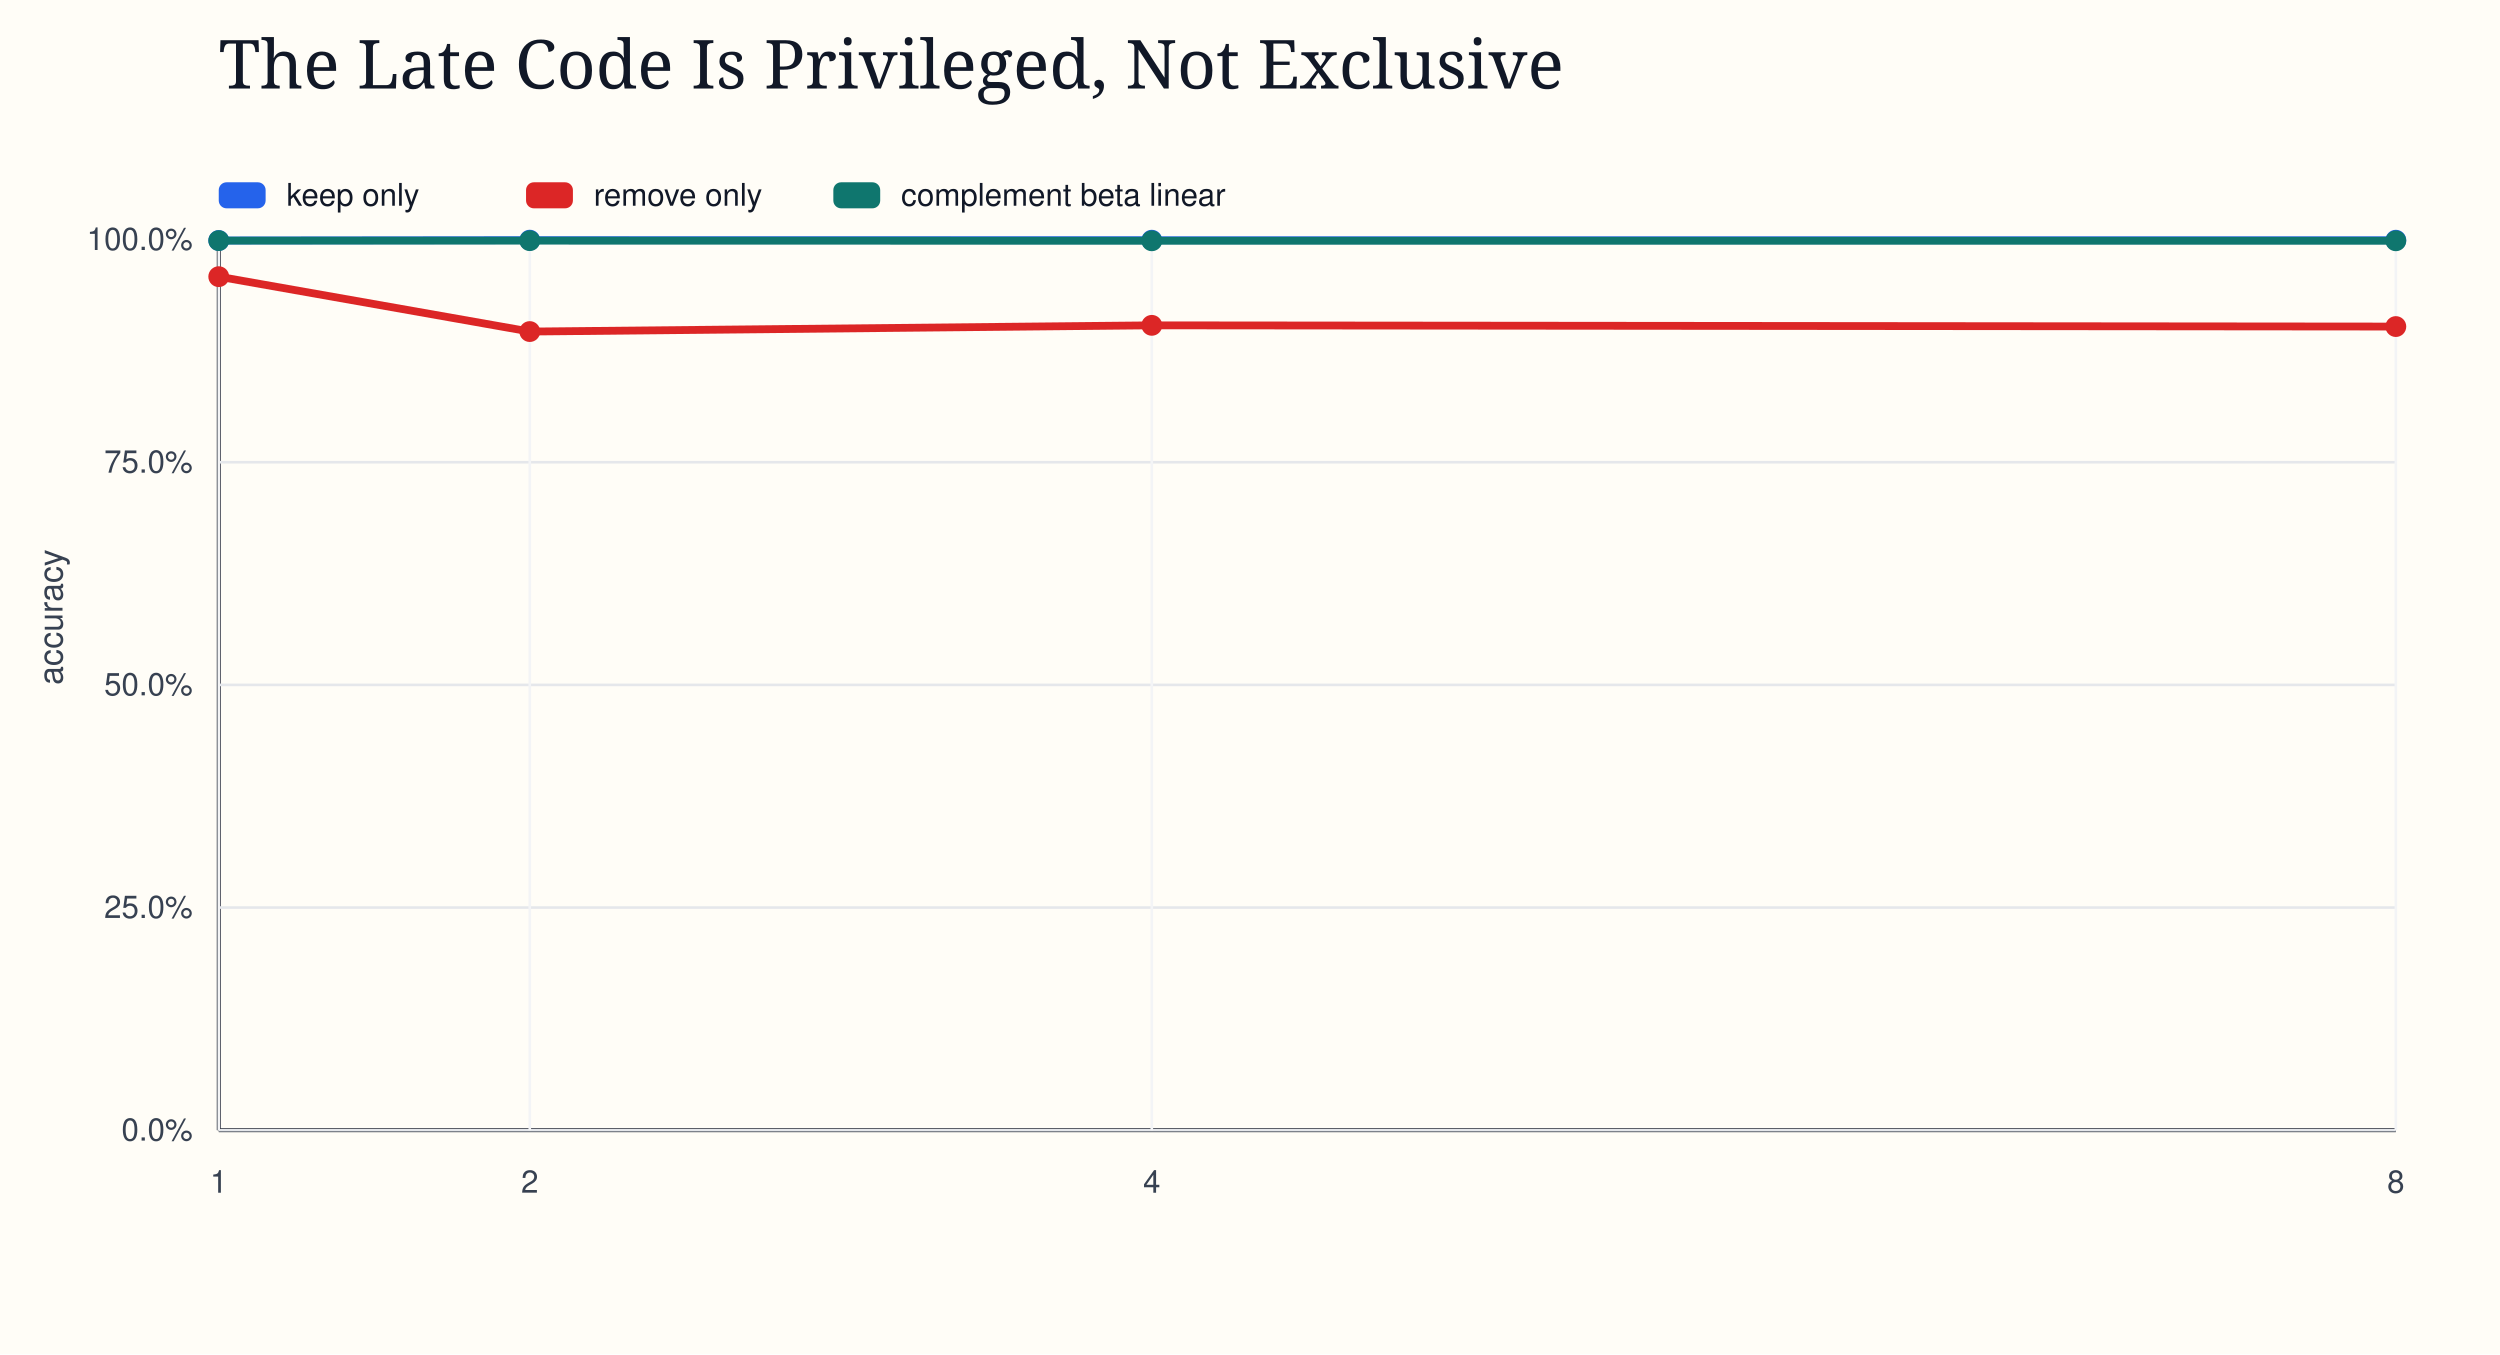
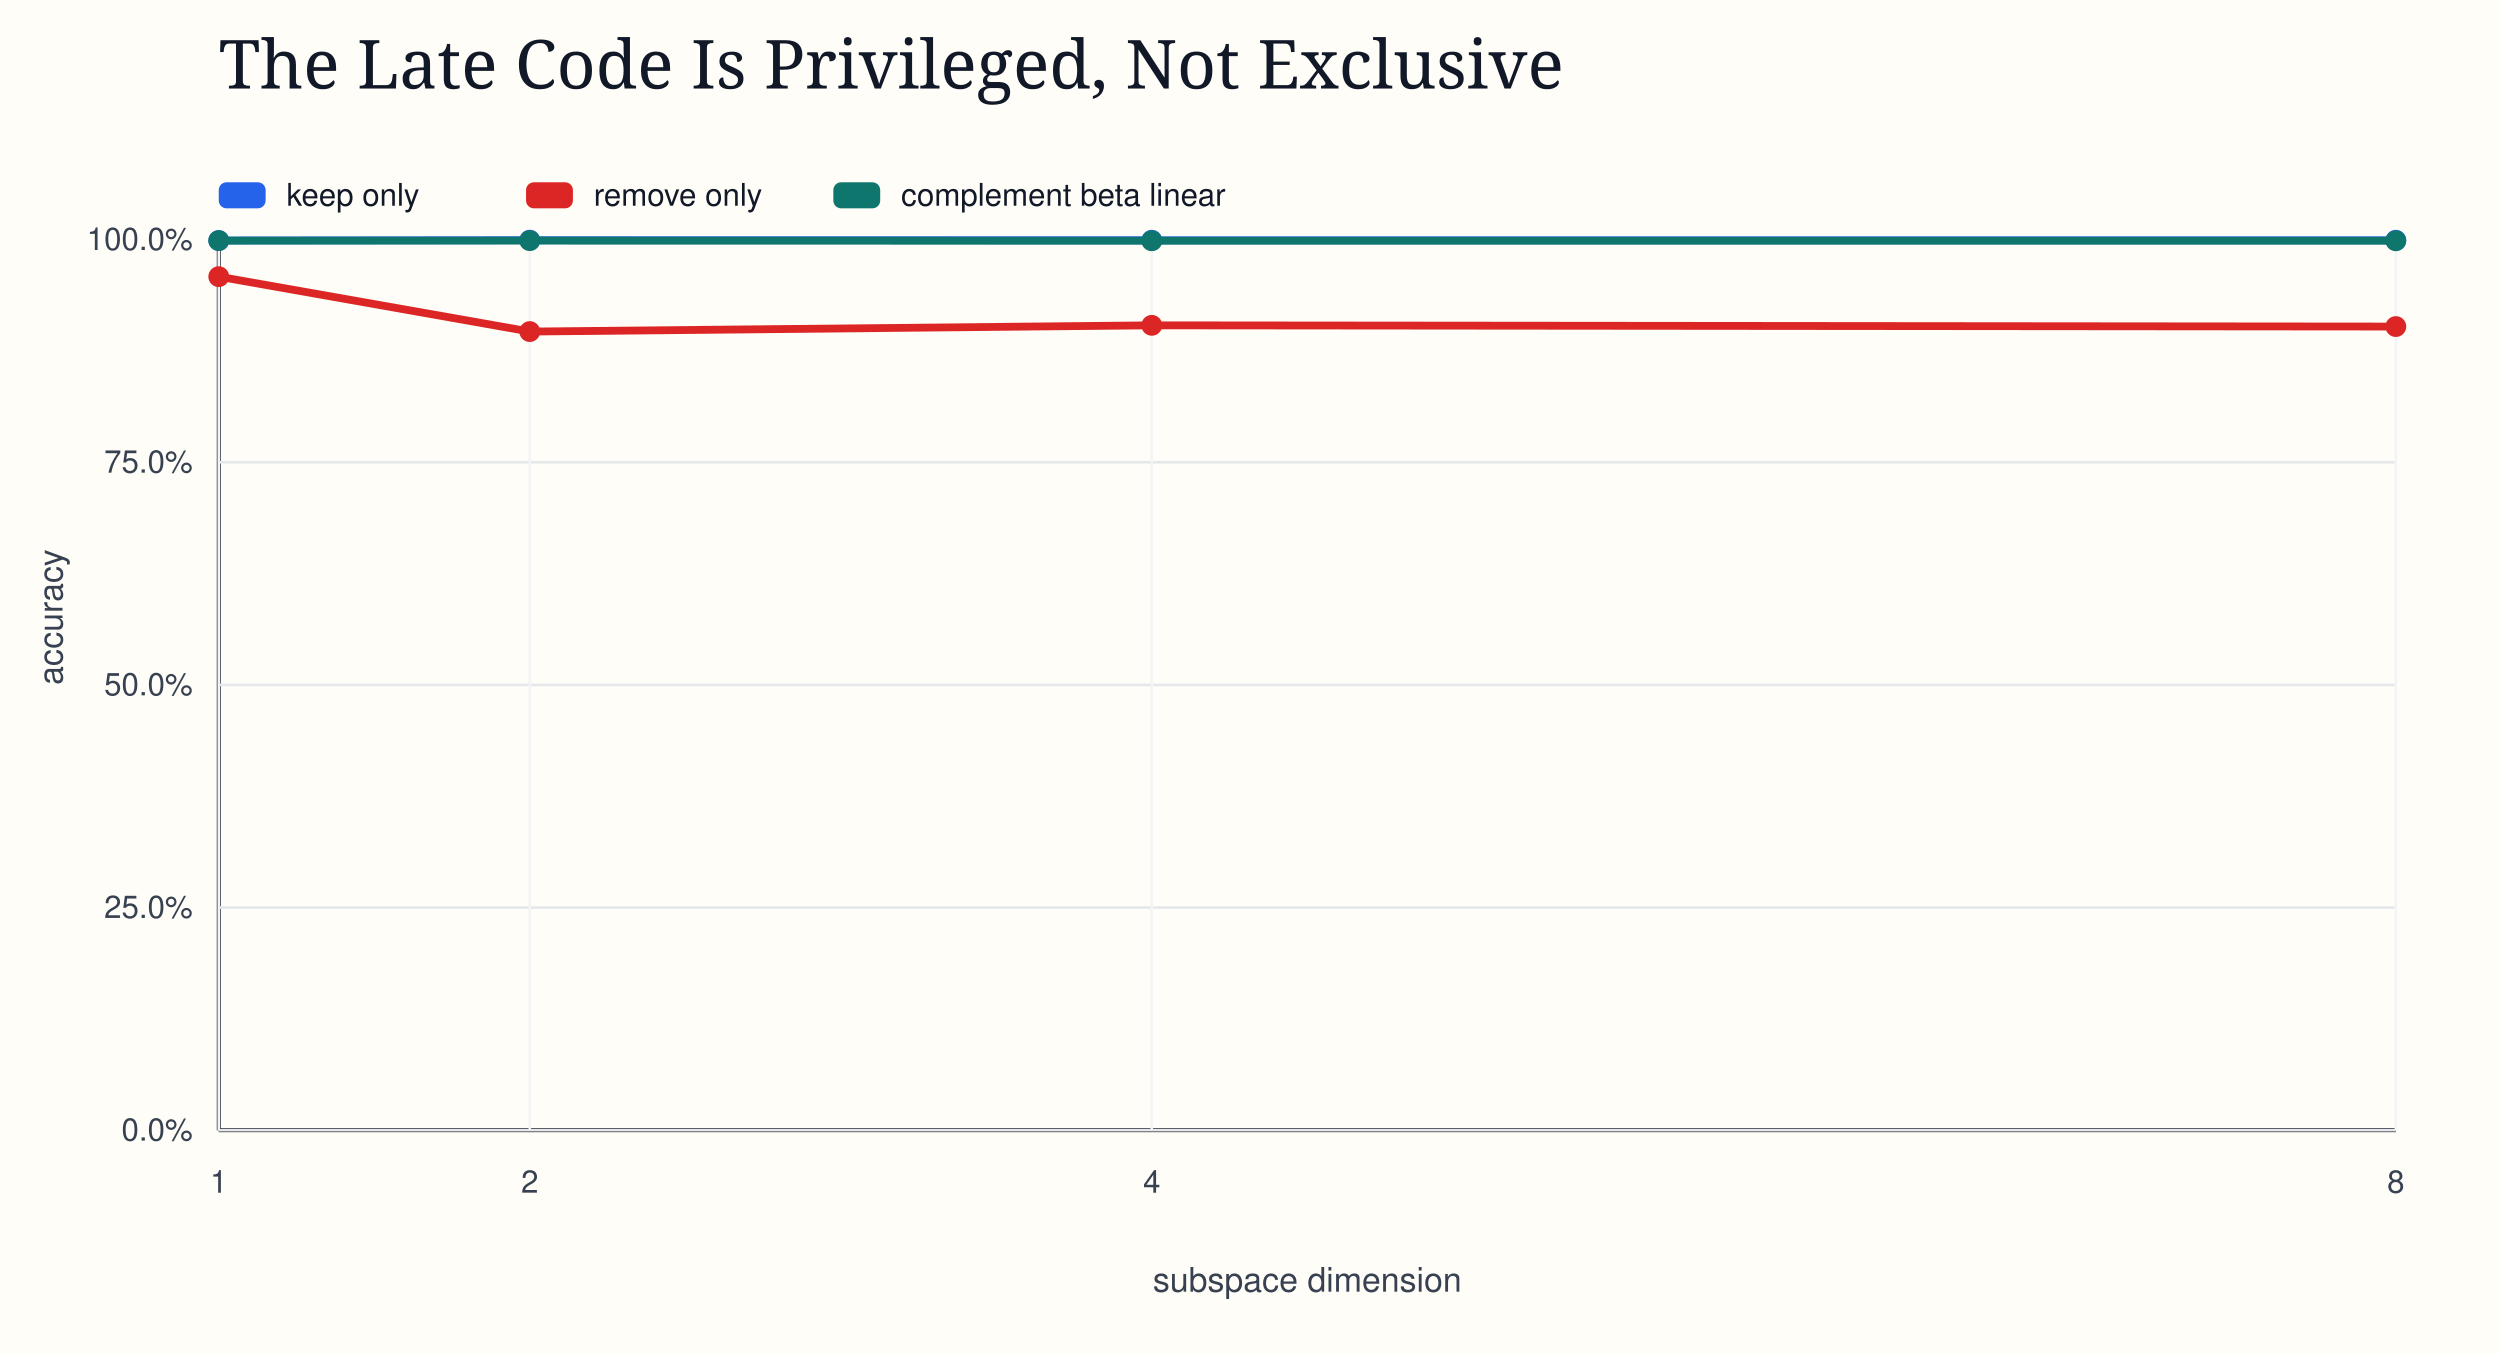
<svg xmlns="http://www.w3.org/2000/svg" width="960" height="520" viewBox="0 0 960 520">
  <rect width="100%" height="100%" fill="#fffdf7" />
  <text x="84" y="34" font-size="26" font-family="Georgia, serif" fill="#111827">The Late Code Is Privileged, Not Exclusive</text>
  <text x="84" y="56" font-size="14" font-family="Helvetica, Arial, sans-serif" fill="#4b5563" />
  <text x="24" y="263.0" font-size="13" font-family="Helvetica, Arial, sans-serif" fill="#374151" transform="rotate(-90 24 263.0)">accuracy</text>
  <line x1="84" y1="92" x2="84" y2="434" stroke="#111827" stroke-width="1.5" />
  <line x1="84" y1="434" x2="920" y2="434" stroke="#111827" stroke-width="1.5" />
  <line x1="84" y1="434.00" x2="920" y2="434.00" stroke="#e5e7eb" stroke-width="1" />
  <text x="74" y="438.00" text-anchor="end" font-size="12" font-family="Helvetica, Arial, sans-serif" fill="#374151">0.0%</text>
  <line x1="84" y1="348.50" x2="920" y2="348.50" stroke="#e5e7eb" stroke-width="1" />
  <text x="74" y="352.50" text-anchor="end" font-size="12" font-family="Helvetica, Arial, sans-serif" fill="#374151">25.0%</text>
  <line x1="84" y1="263.00" x2="920" y2="263.00" stroke="#e5e7eb" stroke-width="1" />
  <text x="74" y="267.00" text-anchor="end" font-size="12" font-family="Helvetica, Arial, sans-serif" fill="#374151">50.0%</text>
  <line x1="84" y1="177.50" x2="920" y2="177.50" stroke="#e5e7eb" stroke-width="1" />
  <text x="74" y="181.50" text-anchor="end" font-size="12" font-family="Helvetica, Arial, sans-serif" fill="#374151">75.0%</text>
  <line x1="84" y1="92.00" x2="920" y2="92.00" stroke="#e5e7eb" stroke-width="1" />
  <text x="74" y="96.00" text-anchor="end" font-size="12" font-family="Helvetica, Arial, sans-serif" fill="#374151">100.0%</text>
  <line x1="84.00" y1="92" x2="84.00" y2="434" stroke="#f3f4f6" stroke-width="1" />
  <text x="84.00" y="458.00" text-anchor="middle" font-size="12" font-family="Helvetica, Arial, sans-serif" fill="#374151">1</text>
  <line x1="203.43" y1="92" x2="203.43" y2="434" stroke="#f3f4f6" stroke-width="1" />
  <text x="203.43" y="458.00" text-anchor="middle" font-size="12" font-family="Helvetica, Arial, sans-serif" fill="#374151">2</text>
  <line x1="442.29" y1="92" x2="442.29" y2="434" stroke="#f3f4f6" stroke-width="1" />
  <text x="442.29" y="458.00" text-anchor="middle" font-size="12" font-family="Helvetica, Arial, sans-serif" fill="#374151">4</text>
  <line x1="920.00" y1="92" x2="920.00" y2="434" stroke="#f3f4f6" stroke-width="1" />
  <text x="920.00" y="458.00" text-anchor="middle" font-size="12" font-family="Helvetica, Arial, sans-serif" fill="#374151">8</text>
+   <text x="502.00" y="496" text-anchor="middle" font-size="13" font-family="Helvetica, Arial, sans-serif" fill="#374151">subspace dimension</text>
  <circle cx="84.00" cy="92.35" r="4" fill="#2563eb" />
  <circle cx="203.43" cy="92.22" r="4" fill="#2563eb" />
  <circle cx="442.29" cy="92.24" r="4" fill="#2563eb" />
  <circle cx="920.00" cy="92.24" r="4" fill="#2563eb" />
  <polyline fill="none" stroke="#2563eb" stroke-width="3" points="84.00,92.35 203.43,92.22 442.29,92.24 920.00,92.24" />
  <rect x="84" y="70" width="18" height="10" rx="3" fill="#2563eb" />
  <text x="110" y="79" font-size="12" font-family="Helvetica, Arial, sans-serif" fill="#111827">keep only</text>
  <circle cx="84.00" cy="106.24" r="4" fill="#dc2626" />
  <circle cx="203.43" cy="127.32" r="4" fill="#dc2626" />
  <circle cx="442.29" cy="124.93" r="4" fill="#dc2626" />
  <circle cx="920.00" cy="125.40" r="4" fill="#dc2626" />
  <polyline fill="none" stroke="#dc2626" stroke-width="3" points="84.00,106.24 203.43,127.32 442.29,124.93 920.00,125.40" />
  <rect x="202" y="70" width="18" height="10" rx="3" fill="#dc2626" />
  <text x="228" y="79" font-size="12" font-family="Helvetica, Arial, sans-serif" fill="#111827">remove only</text>
  <circle cx="84.00" cy="92.40" r="4" fill="#0f766e" />
  <circle cx="203.43" cy="92.41" r="4" fill="#0f766e" />
  <circle cx="442.29" cy="92.46" r="4" fill="#0f766e" />
  <circle cx="920.00" cy="92.46" r="4" fill="#0f766e" />
  <polyline fill="none" stroke="#0f766e" stroke-width="3" points="84.00,92.40 203.43,92.41 442.29,92.46 920.00,92.46" />
  <rect x="320" y="70" width="18" height="10" rx="3" fill="#0f766e" />
  <text x="346" y="79" font-size="12" font-family="Helvetica, Arial, sans-serif" fill="#111827">complement beta linear</text>
</svg>
